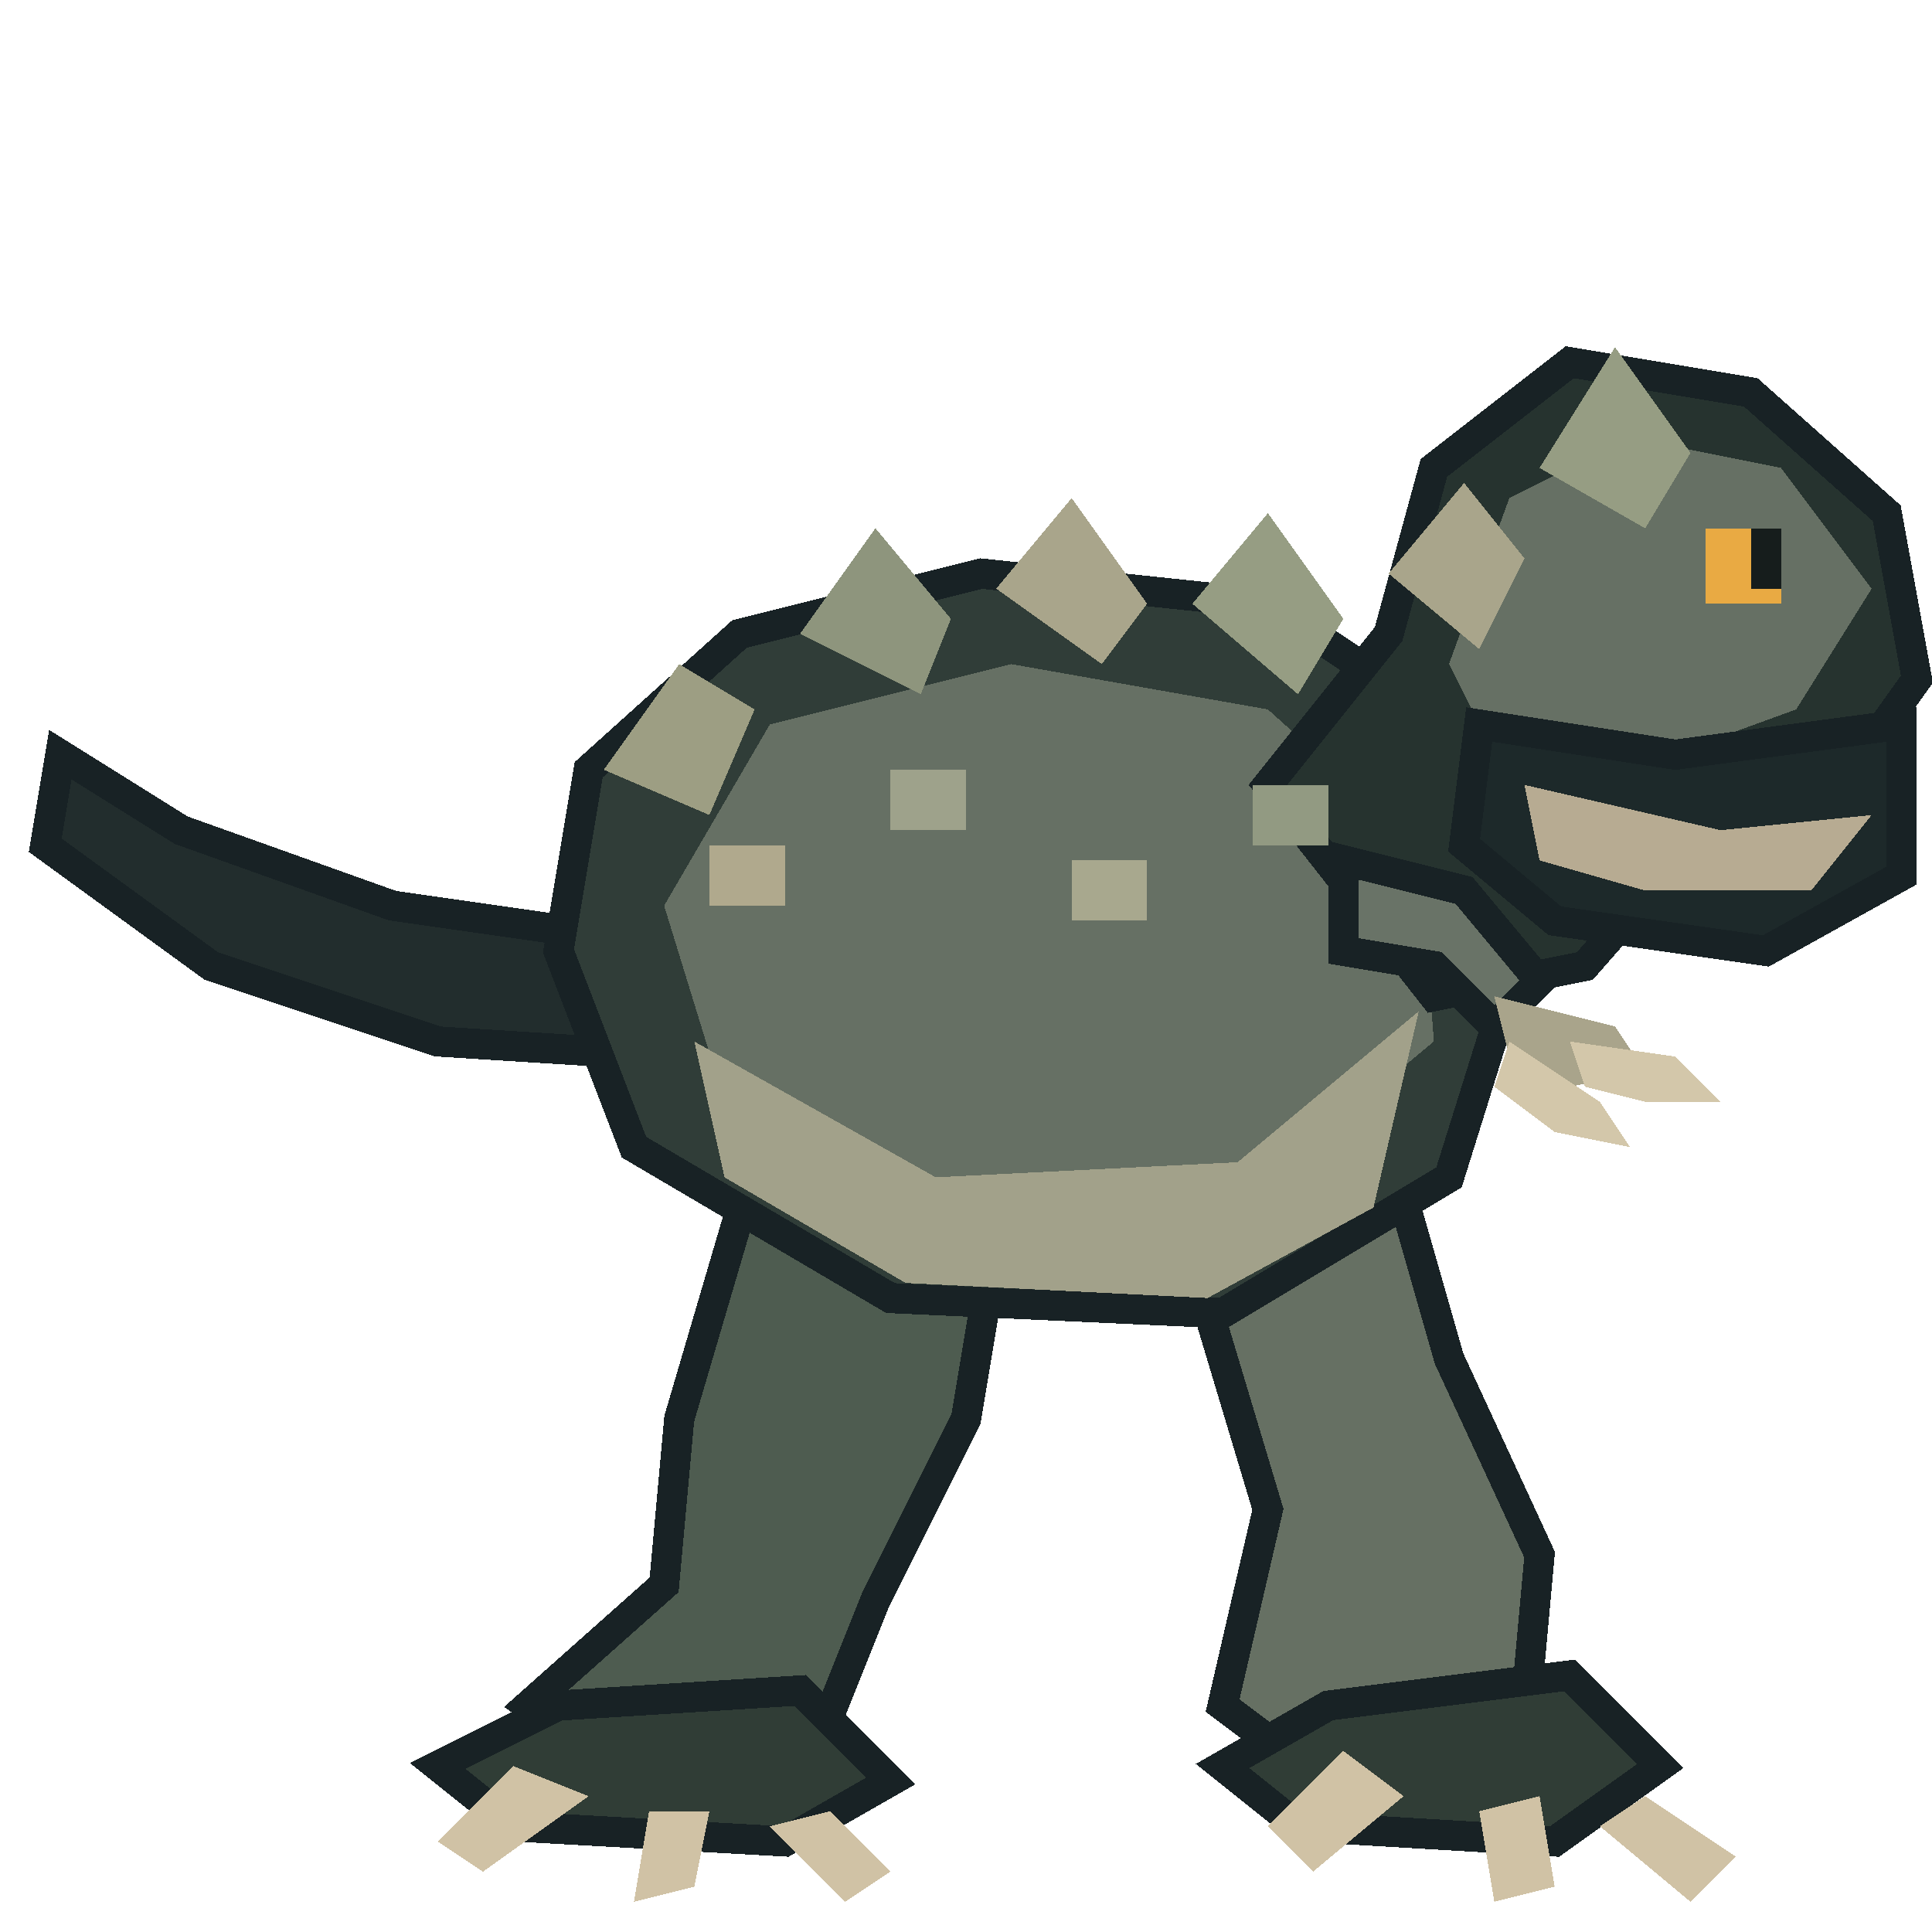
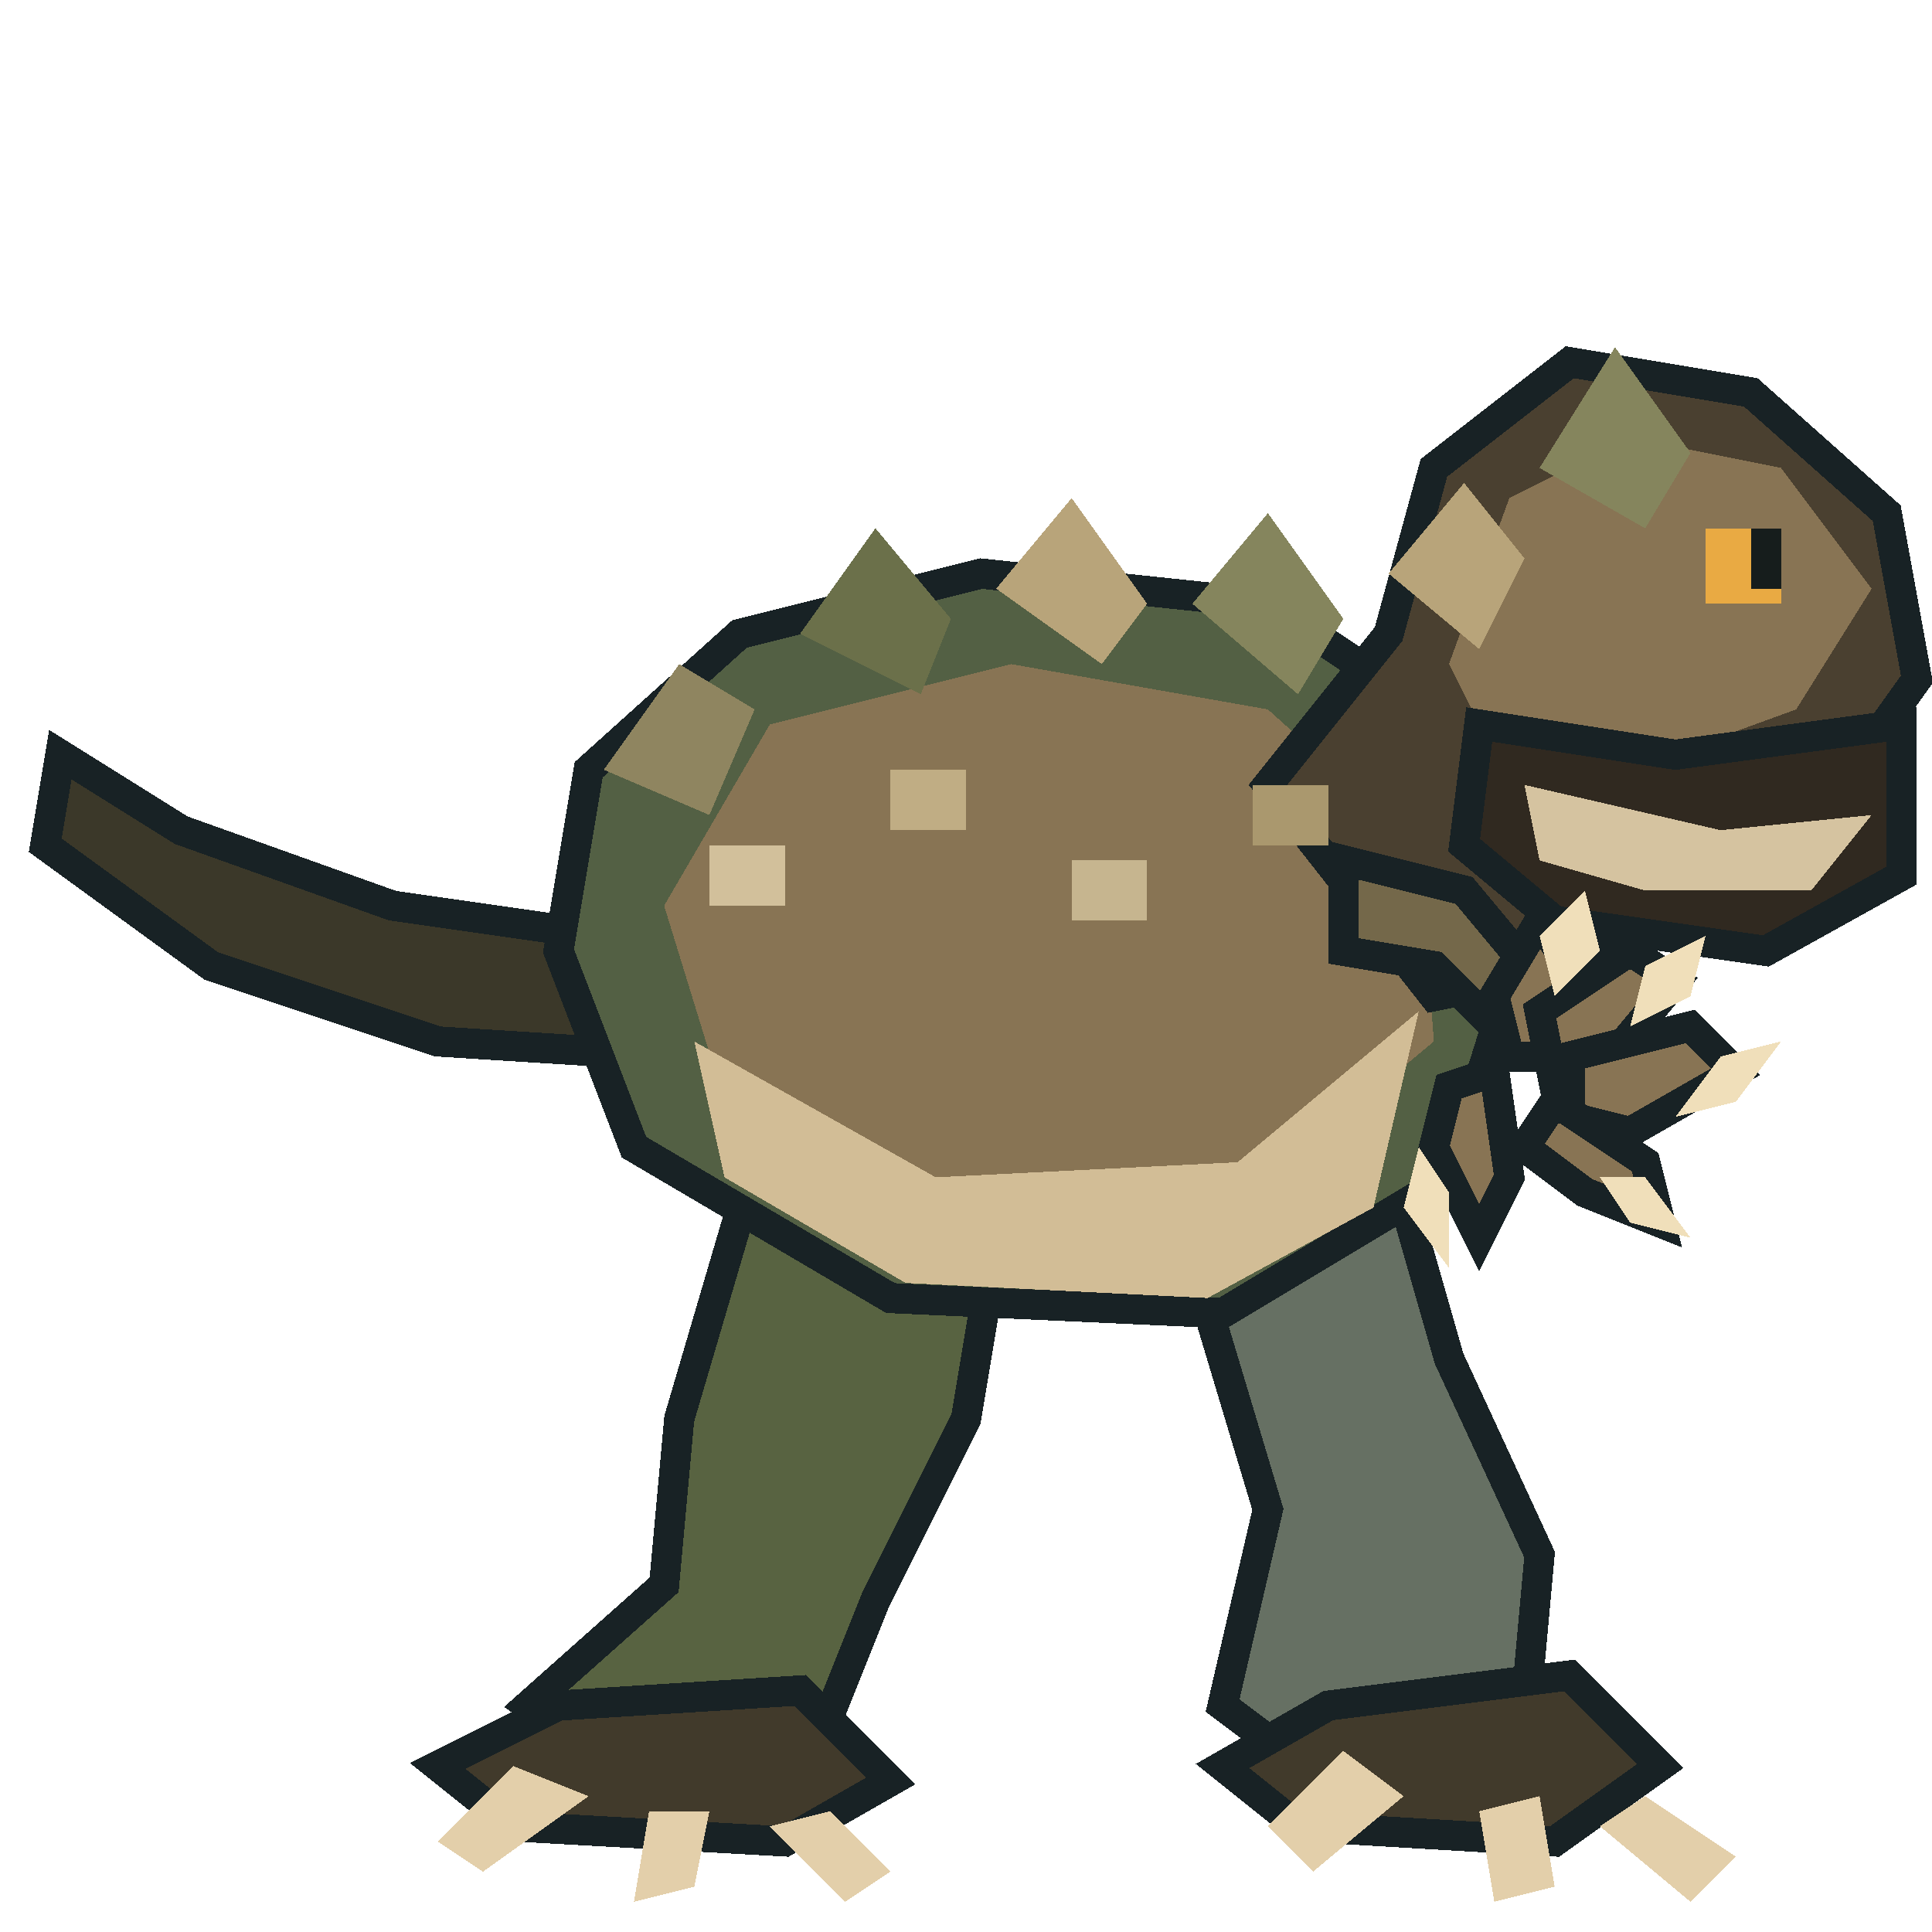
- <svg xmlns="http://www.w3.org/2000/svg" viewBox="0 0 128 128" shape-rendering="crispEdges" role="img" aria-label="Vasti" data-character="Vasti" data-species="Vastatosaurus rex" data-origin="King Kong 2005" data-pose="idle" data-anatomy="armored tyrannosaur skull three-fingered forelimbs">
+ <svg xmlns="http://www.w3.org/2000/svg" viewBox="0 0 128 128" shape-rendering="crispEdges" role="img" aria-label="Vasti" data-character="Vasti" data-species="Vastatosaurus rex" data-origin="King Kong 2005" data-pose="idle" data-anatomy="armored tyrannosaur skull five-fingered forelimbs" data-hand-digits="5" data-colors="olive-green brown beige">
  <g>
    <g stroke="#182225" stroke-width="2" stroke-linejoin="miter">
-       <polygon points="50,77 66,82 64,94 58,106 54,116 42,118 35,113 44,105 45,94" fill="#4e5c50" />
+       <polygon points="50,77 66,82 64,94 58,106 54,116 42,118 35,113 44,105 45,94" fill="#586341" />
      <polygon points="78,80 92,76 96,90 102,103 101,114 89,119 81,113 84,100" fill="#667063" />
-       <polygon points="37,113 53,112 59,118 52,122 34,121 29,117" fill="#303d36" />
-       <polygon points="88,113 104,111 110,117 103,122 86,121 81,117" fill="#303d36" />
-       <polygon points="39,119 32,124 29,122 34,117" fill="#d0c2a5" stroke="none" />
-       <polygon points="47,120 46,125 42,126 43,120" fill="#d0c2a5" stroke="none" />
-       <polygon points="55,120 59,124 56,126 51,121" fill="#d0c2a5" stroke="none" />
-       <polygon points="93,119 87,124 84,121 89,116" fill="#d0c2a5" stroke="none" />
-       <polygon points="102,119 103,125 99,126 98,120" fill="#d0c2a5" stroke="none" />
-       <polygon points="109,119 115,123 112,126 106,121" fill="#d0c2a5" stroke="none" />
+       <polygon points="37,113 53,112 59,118 52,122 34,121 29,117" fill="#413a2b" />
+       <polygon points="88,113 104,111 110,117 103,122 86,121 81,117" fill="#413a2b" />
+       <polygon points="39,119 32,124 29,122 34,117" fill="#e3cfaa" stroke="none" />
+       <polygon points="47,120 46,125 42,126 43,120" fill="#e3cfaa" stroke="none" />
+       <polygon points="55,120 59,124 56,126 51,121" fill="#e3cfaa" stroke="none" />
+       <polygon points="93,119 87,124 84,121 89,116" fill="#e3cfaa" stroke="none" />
+       <polygon points="102,119 103,125 99,126 98,120" fill="#e3cfaa" stroke="none" />
+       <polygon points="109,119 115,123 112,126 106,121" fill="#e3cfaa" stroke="none" />
    </g>
    <g stroke="#182225" stroke-width="2" stroke-linejoin="miter">
-       <polygon points="53,58 40,62 26,60 12,55 4,50 3,56 14,64 29,69 45,70 58,67" fill="#222d2d" />
-       <polygon points="37,63 39,51 49,42 65,38 84,40 96,48 101,62 96,78 81,87 59,86 42,76" fill="#303d38" />
-       <polygon points="44,60 51,48 67,44 84,47 94,56 95,69 83,79 62,80 48,73" fill="#667064" stroke="none" />
-       <polygon points="46,69 62,78 82,77 94,67 91,80 80,86 60,85 48,78" fill="#a2a18a" stroke="none" />
-       <polygon points="84,52 92,42 95,31 104,24 116,26 125,34 127,45 122,52 112,56 105,64 95,66" fill="#26332f" />
-       <polygon points="96,44 100,33 108,29 118,31 124,39 119,47 108,51 100,52" fill="#667064" stroke="none" />
-       <polygon points="98,48 111,50 126,48 126,58 117,63 103,61 97,56" fill="#1d292a" />
-       <polygon points="101,52 114,55 124,54 120,59 109,59 102,57" fill="#b7ab92" stroke="none" />
-       <polygon points="40,51 45,44 50,47 47,54" fill="#9d9e83" stroke="none" />
-       <polygon points="53,42 58,35 63,41 61,46" fill="#8e957d" stroke="none" />
-       <polygon points="66,39 71,33 76,40 73,44" fill="#a9a58b" stroke="none" />
-       <polygon points="79,40 84,34 89,41 86,46" fill="#969d83" stroke="none" />
-       <polygon points="92,38 97,32 101,37 98,43" fill="#a9a58b" stroke="none" />
-       <polygon points="102,31 107,23 112,30 109,35" fill="#969d83" stroke="none" />
-       <rect x="47" y="56" width="5" height="4" fill="#b0a98d" stroke="none" />
-       <rect x="59" y="51" width="5" height="4" fill="#9ea28b" stroke="none" />
-       <rect x="71" y="57" width="5" height="4" fill="#a8a88e" stroke="none" />
-       <rect x="83" y="52" width="5" height="4" fill="#929a82" stroke="none" />
-       <polygon points="89,57 97,59 102,65 99,68 95,64 89,63" fill="#697367" />
-       <polygon points="99,66 107,68 109,71 104,72 100,70" fill="#a9a48b" stroke="none" />
-       <polygon points="104,69 111,70 114,73 109,73 105,72" fill="#d3c7aa" stroke="none" />
-       <polygon points="100,69 106,73 108,76 103,75 99,72" fill="#d3c7aa" stroke="none" />
+       <polygon points="53,58 40,62 26,60 12,55 4,50 3,56 14,64 29,69 45,70 58,67" fill="#3b3829" />
+       <polygon points="37,63 39,51 49,42 65,38 84,40 96,48 101,62 96,78 81,87 59,86 42,76" fill="#536044" />
+       <polygon points="44,60 51,48 67,44 84,47 94,56 95,69 83,79 62,80 48,73" fill="#887454" stroke="none" />
+       <polygon points="46,69 62,78 82,77 94,67 91,80 80,86 60,85 48,78" fill="#d2bd96" stroke="none" />
+       <polygon points="84,52 92,42 95,31 104,24 116,26 125,34 127,45 122,52 112,56 105,64 95,66" fill="#4a4030" />
+       <polygon points="96,44 100,33 108,29 118,31 124,39 119,47 108,51 100,52" fill="#887454" stroke="none" />
+       <polygon points="98,48 111,50 126,48 126,58 117,63 103,61 97,56" fill="#302920" />
+       <polygon points="101,52 114,55 124,54 120,59 109,59 102,57" fill="#d5c3a0" stroke="none" />
+       <polygon points="40,51 45,44 50,47 47,54" fill="#8f8560" stroke="none" />
+       <polygon points="53,42 58,35 63,41 61,46" fill="#6b704a" stroke="none" />
+       <polygon points="66,39 71,33 76,40 73,44" fill="#b8a47a" stroke="none" />
+       <polygon points="79,40 84,34 89,41 86,46" fill="#85855d" stroke="none" />
+       <polygon points="92,38 97,32 101,37 98,43" fill="#b8a47a" stroke="none" />
+       <polygon points="102,31 107,23 112,30 109,35" fill="#85855d" stroke="none" />
+       <rect x="47" y="56" width="5" height="4" fill="#d2c09b" stroke="none" />
+       <rect x="59" y="51" width="5" height="4" fill="#c0ad84" stroke="none" />
+       <rect x="71" y="57" width="5" height="4" fill="#c6b58f" stroke="none" />
+       <rect x="83" y="52" width="5" height="4" fill="#aa986e" stroke="none" />
+       <polygon points="89,57 97,59 102,65 99,68 95,64 89,63" fill="#74684a" />
+       <polygon points="99,66 102,61 104,64 103,70 100,70" fill="#887454" />
+       <polygon points="102,67 108,63 111,65 106,71 103,72" fill="#887454" />
+       <polygon points="104,70 112,68 115,71 108,75 104,74" fill="#887454" />
+       <polygon points="103,73 109,77 110,81 105,79 101,76" fill="#887454" />
+       <polygon points="99,71 100,78 98,82 95,76 96,72" fill="#887454" />
+       <polygon points="102,62 105,59 106,63 103,66" fill="#f0dfba" stroke="none" />
+       <polygon points="109,64 113,62 112,66 108,68" fill="#f0dfba" stroke="none" />
+       <polygon points="114,70 118,69 115,73 111,74" fill="#f0dfba" stroke="none" />
+       <polygon points="109,78 112,82 108,81 106,78" fill="#f0dfba" stroke="none" />
+       <polygon points="96,79 96,84 93,80 94,76" fill="#f0dfba" stroke="none" />
      <rect x="113" y="35" width="5" height="5" fill="#e9aa43" stroke="none" />
      <rect x="116" y="35" width="2" height="4" fill="#161d1c" stroke="none" />
    </g>
  </g>
</svg>
